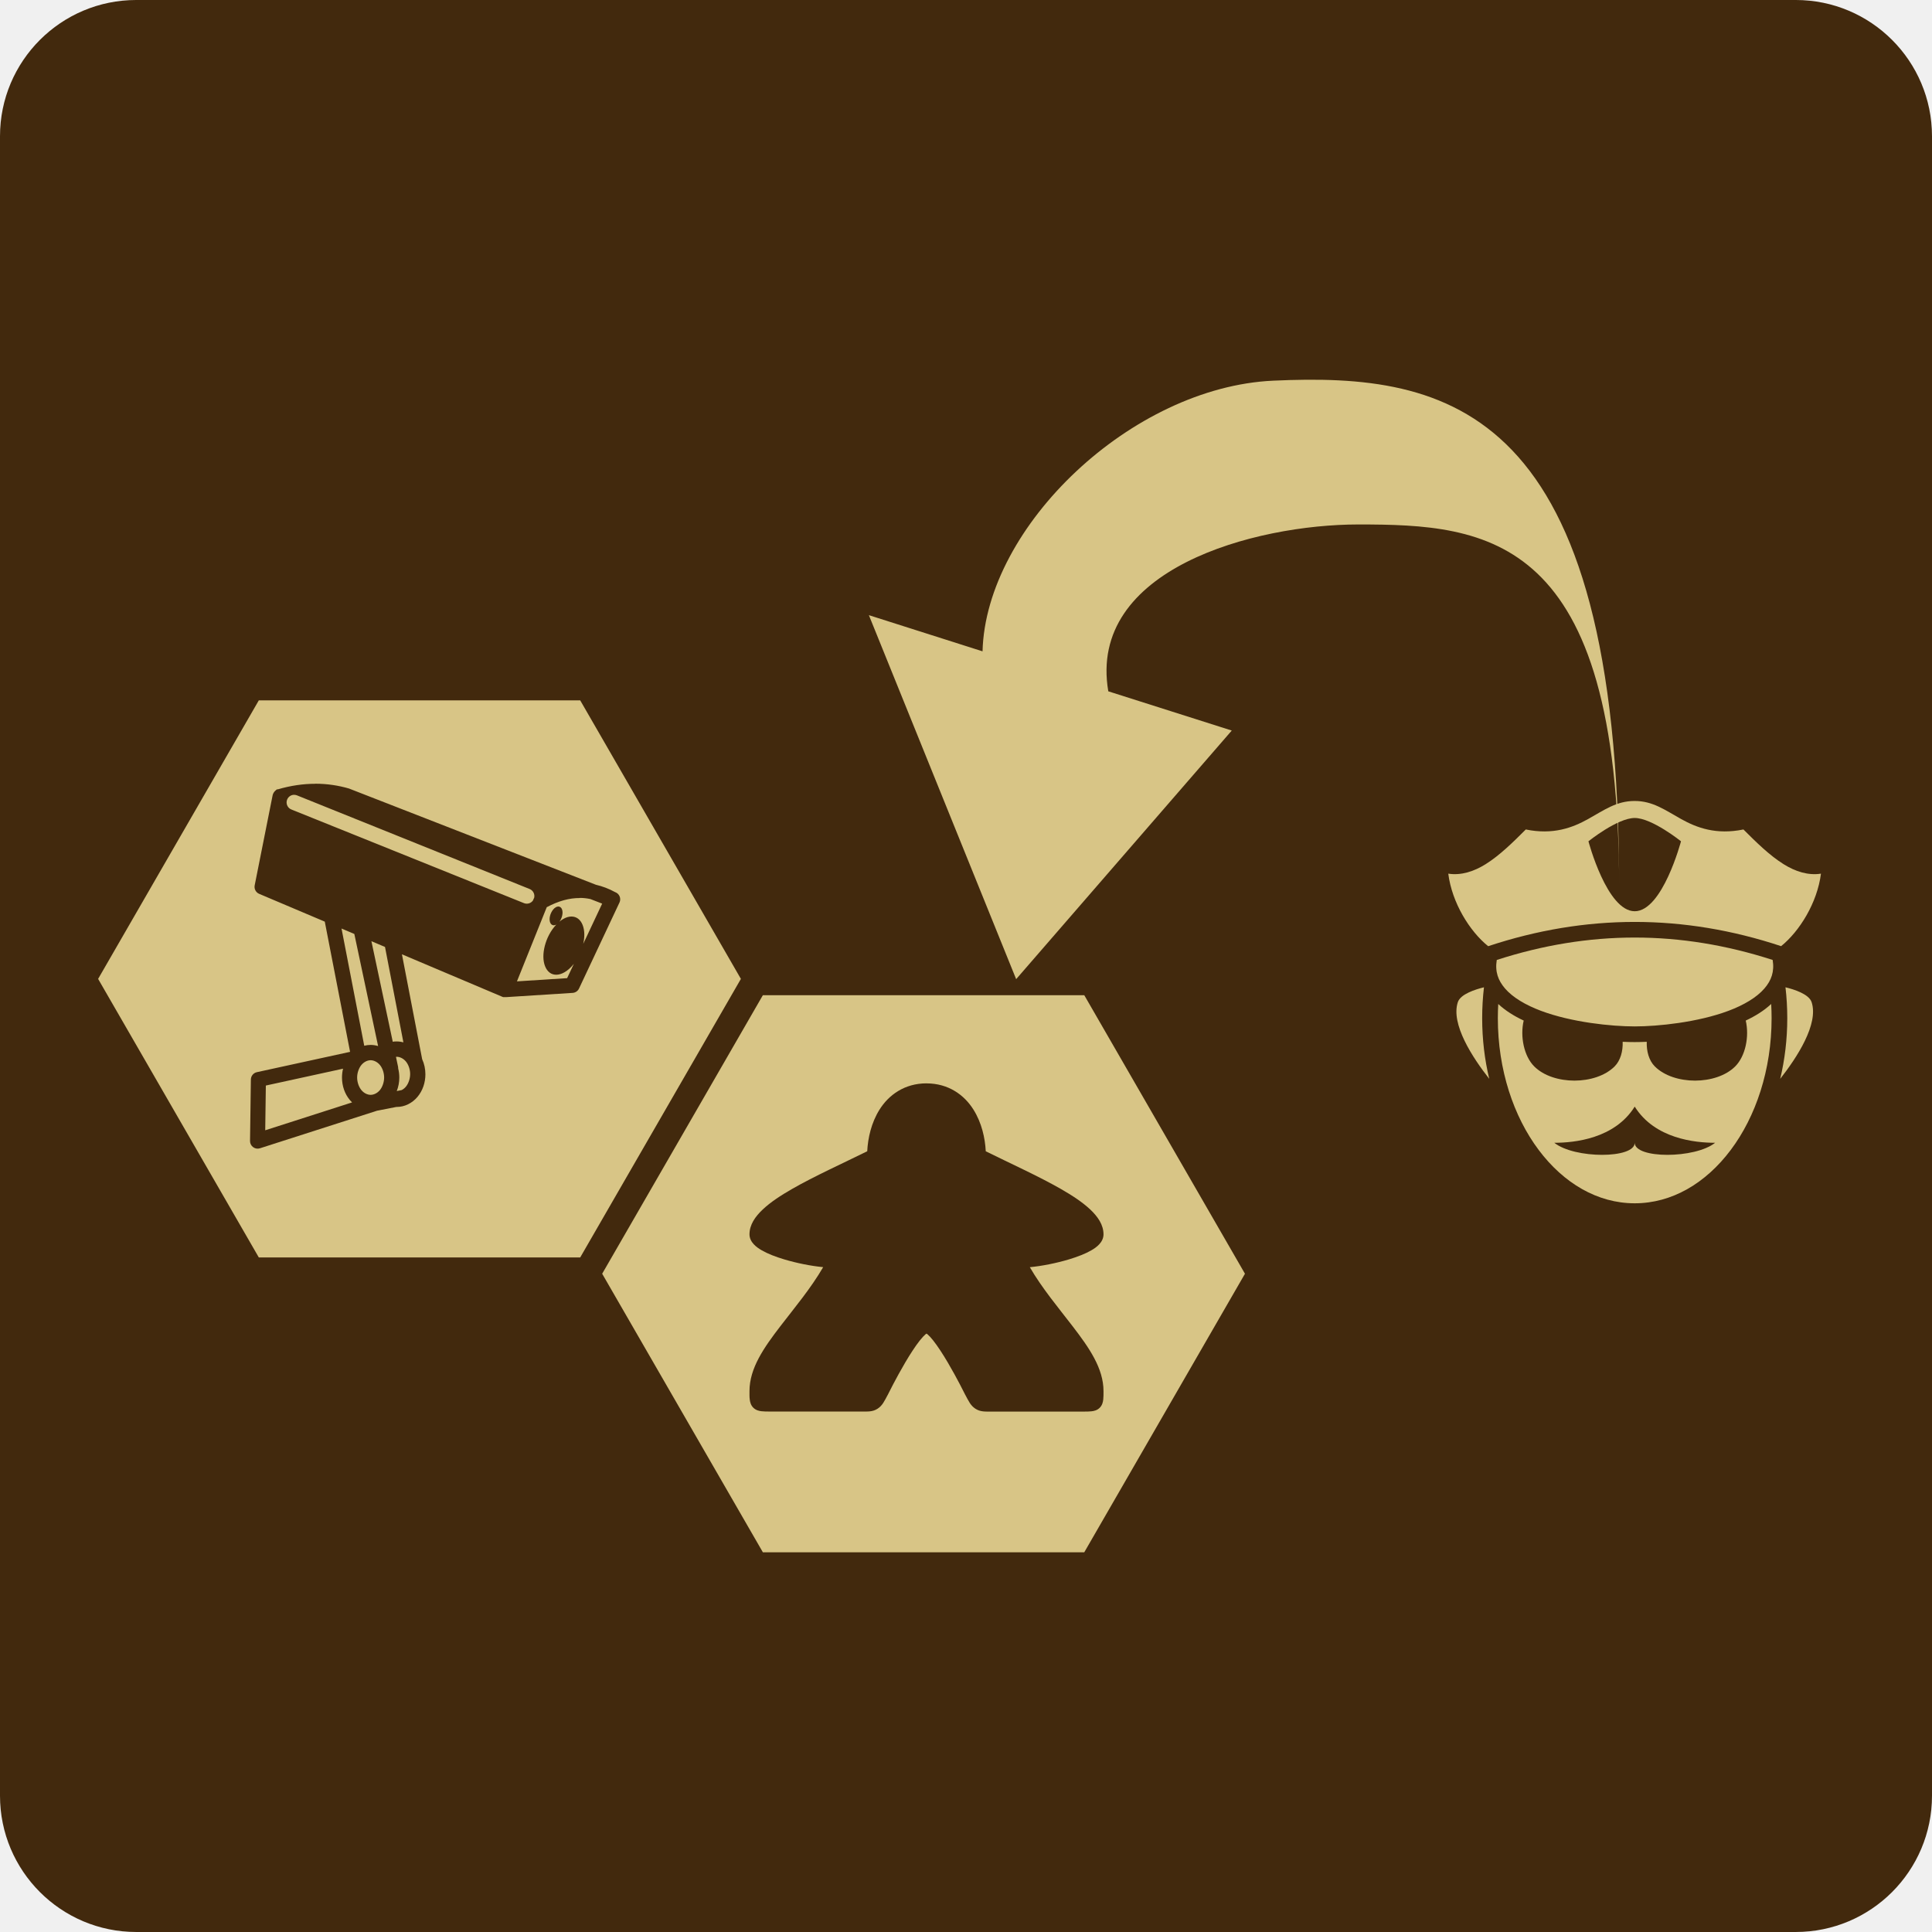
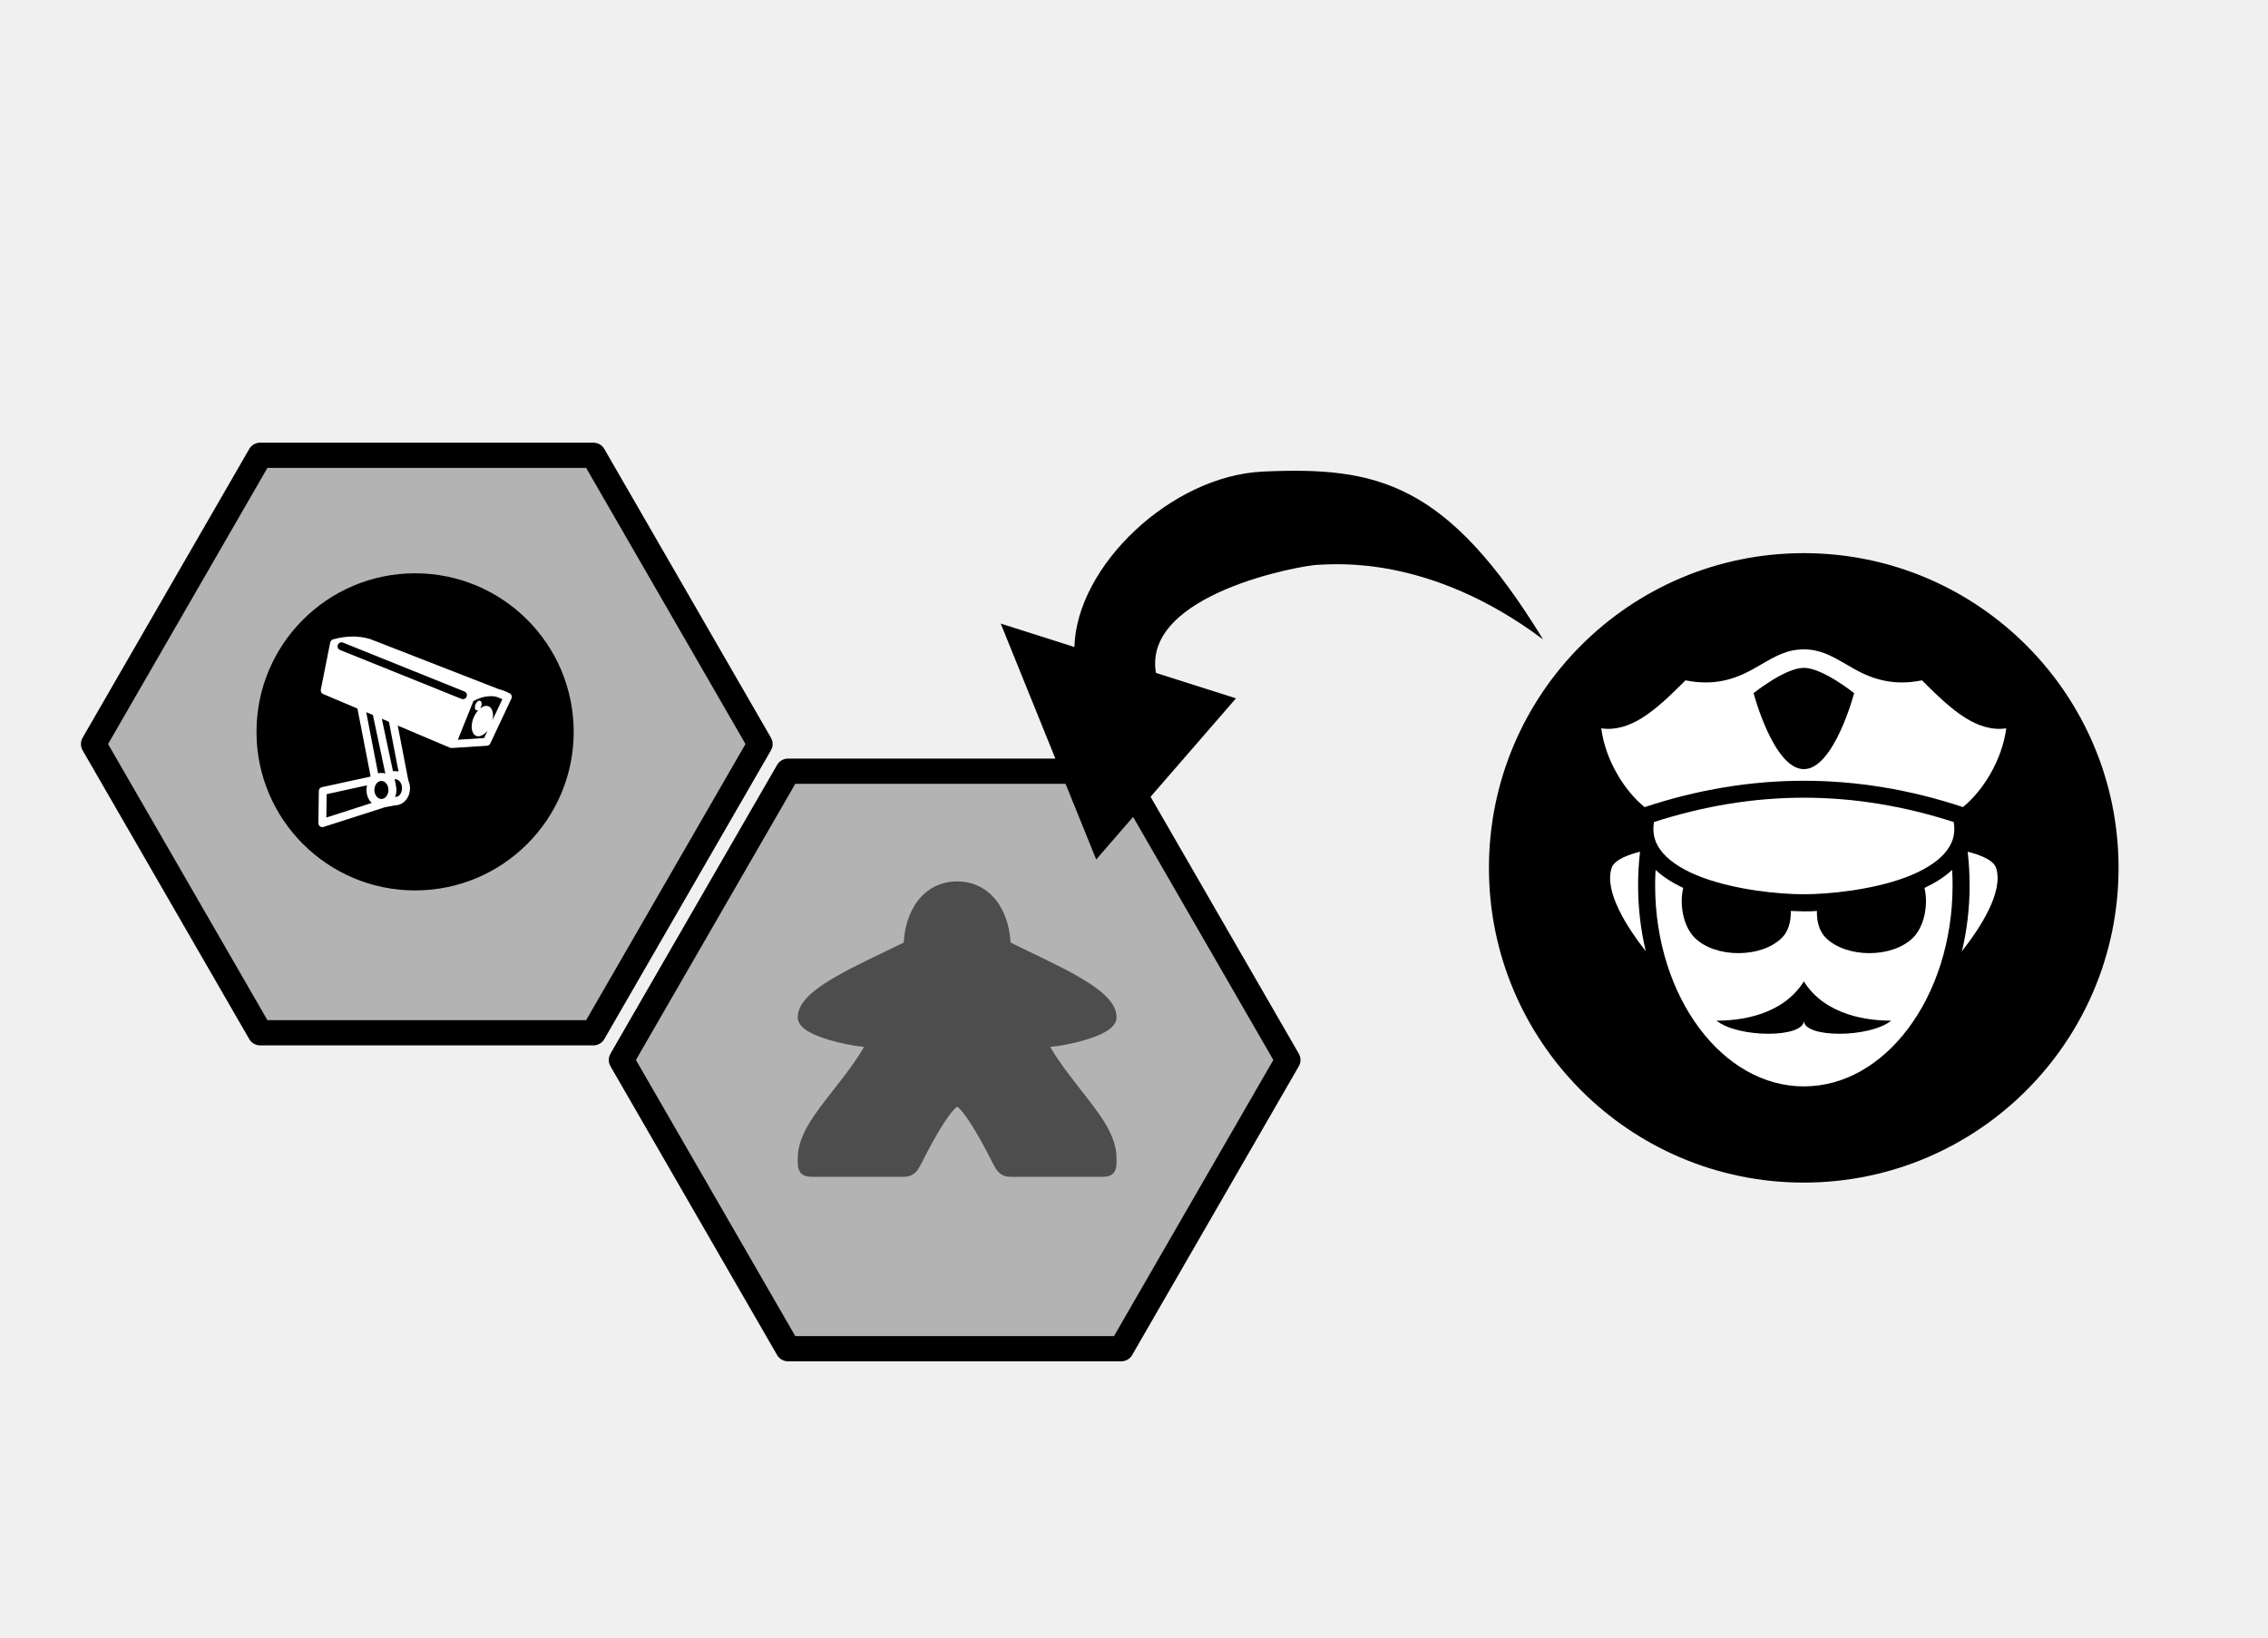
- <svg xmlns="http://www.w3.org/2000/svg" width="75" height="75" viewBox="0 0 75 75" id="svg5199" version="1.1">
+ <svg xmlns="http://www.w3.org/2000/svg" width="450" height="325" viewBox="0 0 450 325" id="svg5199" version="1.1">
  <defs id="defs5201" />
-   <g id="layer1" transform="translate(0,-977.3622)">
-     <rect ry="5.291" y="977.362" x="6.3343717e-009" height="75" width="75" id="rect5149" style="fill:#42290d;fill-opacity:1;stroke:none;stroke-width:1.742;stroke-miterlimit:4;stroke-dasharray:none;stroke-opacity:1" />
-     <g id="g4161" transform="translate(0,11.1018)">
-       <path style="font-style:normal;font-weight:normal;font-size:medium;line-height:125%;font-family:sans-serif;letter-spacing:0px;word-spacing:0px;fill:#d8c586;fill-opacity:1;stroke:none;stroke-width:0.118;stroke-linecap:butt;stroke-linejoin:round;stroke-miterlimit:4;stroke-dasharray:none;stroke-dashoffset:0;stroke-opacity:1" id="path5084" d="m 395.482,1093.124 5.581,9.667 -5.581,9.667 -11.163,0 -5.581,-9.667 5.581,-9.667 z" transform="matrix(1.117703,0,0,1.118526,-419.5077,-229.2394)" />
-       <path style="fill:#ffffff;stroke:none;stroke-opacity:1" d="m 35.967,1008.316 c -0.855,0 -1.47,0.453 -1.825,1.021 -0.318,0.508 -0.45,1.098 -0.476,1.615 -0.969,0.479 -2.043,0.963 -2.908,1.458 -0.453,0.259 -0.849,0.52 -1.146,0.8 -0.298,0.28 -0.517,0.596 -0.517,0.968 0,0.159 0.077,0.288 0.164,0.382 0.087,0.095 0.192,0.168 0.311,0.237 0.238,0.137 0.538,0.252 0.868,0.351 0.49,0.147 1.039,0.257 1.517,0.303 -0.475,0.819 -1.107,1.571 -1.661,2.292 -0.64,0.833 -1.199,1.632 -1.199,2.519 0,0.127 -0.003,0.226 0.01,0.325 0.011,0.1 0.04,0.223 0.14,0.322 0.1,0.098 0.222,0.125 0.322,0.136 0.1,0.011 0.2,0.011 0.329,0.011 l 3.532,0 c 0.256,0 0.444,0.016 0.637,-0.108 0.193,-0.124 0.264,-0.294 0.401,-0.547 l 0.003,0 0.003,-0.011 c 0,0 0.308,-0.626 0.675,-1.248 0.184,-0.311 0.383,-0.62 0.557,-0.84 0.087,-0.11 0.168,-0.197 0.226,-0.246 0.018,-0.014 0.026,-0.018 0.037,-0.025 0.011,0.011 0.02,0.011 0.037,0.025 0.058,0.049 0.14,0.136 0.226,0.246 0.173,0.219 0.373,0.529 0.557,0.84 0.367,0.622 0.675,1.248 0.675,1.248 l 0.003,0.011 0.003,0 c 0.138,0.254 0.207,0.422 0.399,0.547 0.192,0.124 0.379,0.11 0.632,0.11 l 3.548,0 c 0.127,0 0.225,0 0.324,-0.011 0.099,-0.011 0.222,-0.038 0.32,-0.137 0.099,-0.1 0.126,-0.222 0.137,-0.321 0.011,-0.098 0.01,-0.198 0.01,-0.325 0,-0.887 -0.559,-1.686 -1.199,-2.519 -0.554,-0.721 -1.186,-1.473 -1.661,-2.292 0.477,-0.047 1.027,-0.156 1.517,-0.303 0.33,-0.1 0.63,-0.214 0.868,-0.351 0.119,-0.068 0.224,-0.142 0.311,-0.237 0.087,-0.095 0.164,-0.224 0.164,-0.383 0,-0.372 -0.22,-0.688 -0.517,-0.968 -0.298,-0.28 -0.693,-0.541 -1.146,-0.8 -0.865,-0.494 -1.938,-0.978 -2.908,-1.458 -0.026,-0.517 -0.158,-1.107 -0.476,-1.615 -0.355,-0.569 -0.97,-1.021 -1.825,-1.021 z" id="path5086" />
-       <path transform="matrix(1.117703,0,0,1.118526,-419.5077,-229.2394)" style="font-style:normal;font-weight:normal;font-size:medium;line-height:125%;font-family:sans-serif;letter-spacing:0px;word-spacing:0px;fill:#d8c586;fill-opacity:1;stroke:none;stroke-width:0.118;stroke-linecap:butt;stroke-linejoin:round;stroke-miterlimit:4;stroke-dasharray:none;stroke-dashoffset:0;stroke-opacity:1" id="path5092" d="m 412.989,1103.357 5.581,9.667 -5.581,9.667 -11.163,0 -5.581,-9.667 5.581,-9.667 z" />
-       <path id="path5096" d="m 35.967,1008.316 c -0.855,0 -1.47,0.453 -1.825,1.021 -0.318,0.508 -0.45,1.098 -0.476,1.615 -0.969,0.479 -2.043,0.963 -2.908,1.458 -0.453,0.259 -0.849,0.52 -1.146,0.8 -0.298,0.28 -0.517,0.596 -0.517,0.968 0,0.159 0.077,0.288 0.164,0.382 0.087,0.095 0.192,0.168 0.311,0.237 0.238,0.137 0.538,0.252 0.868,0.351 0.49,0.147 1.039,0.257 1.517,0.303 -0.475,0.819 -1.107,1.571 -1.661,2.292 -0.64,0.833 -1.199,1.632 -1.199,2.519 0,0.127 -0.003,0.226 0.01,0.325 0.011,0.1 0.04,0.223 0.14,0.322 0.1,0.098 0.222,0.125 0.322,0.136 0.1,0.011 0.2,0.011 0.329,0.011 l 3.532,0 c 0.256,0 0.444,0.016 0.637,-0.108 0.193,-0.124 0.264,-0.294 0.401,-0.547 l 0.003,0 0.003,-0.011 c 0,0 0.308,-0.626 0.675,-1.248 0.184,-0.311 0.383,-0.62 0.557,-0.84 0.087,-0.11 0.168,-0.197 0.226,-0.246 0.018,-0.014 0.026,-0.018 0.037,-0.025 0.011,0.011 0.02,0.011 0.037,0.025 0.058,0.049 0.14,0.136 0.226,0.246 0.173,0.219 0.373,0.529 0.557,0.84 0.367,0.622 0.675,1.248 0.675,1.248 l 0.003,0.011 0.003,0 c 0.138,0.254 0.207,0.422 0.399,0.547 0.192,0.124 0.379,0.11 0.632,0.11 l 3.548,0 c 0.127,0 0.225,0 0.324,-0.011 0.099,-0.011 0.222,-0.038 0.32,-0.137 0.099,-0.1 0.126,-0.222 0.137,-0.321 0.011,-0.098 0.01,-0.198 0.01,-0.325 0,-0.887 -0.559,-1.686 -1.199,-2.519 -0.554,-0.721 -1.186,-1.473 -1.661,-2.292 0.477,-0.047 1.027,-0.156 1.517,-0.303 0.33,-0.1 0.63,-0.214 0.868,-0.351 0.119,-0.068 0.224,-0.142 0.311,-0.237 0.087,-0.095 0.164,-0.224 0.164,-0.383 0,-0.372 -0.22,-0.688 -0.517,-0.968 -0.298,-0.28 -0.693,-0.541 -1.146,-0.8 -0.865,-0.494 -1.938,-0.978 -2.908,-1.458 -0.026,-0.517 -0.158,-1.107 -0.476,-1.615 -0.355,-0.569 -0.97,-1.021 -1.825,-1.021 z" style="fill:#42290d;fill-opacity:1;stroke:none;stroke-opacity:1" />
-       <path d="m 49.425,981.038 c -5.477,0.251 -11.154,5.638 -11.283,10.507 l -4.412,-1.404 5.717,14.13 8.37,-9.651 -4.793,-1.523 c -0.811,-4.747 5.681,-6.477 9.707,-6.477 5.025,0 10.124,0.379 10.124,14.074 9.8e-5,-18.68 -6.589,-19.97 -13.43,-19.656 z" id="path5102" style="fill:#d8c586;fill-opacity:1;stroke:none;stroke-width:1;stroke-opacity:1" />
-       <g style="fill:#d8c586;fill-opacity:1" transform="matrix(0.333902,0,0,0.3340365,52.57738,664.9428)" id="g5104">
-         <path id="path5106" d="m 32.58,995.134 c 2.125,0 3.535,1.061 5.426,2.111 1.793,0.996 4.046,1.85 7.224,1.201 1.508,1.508 3.041,3.016 4.675,4.037 1.337,0.836 2.84,1.334 4.339,1.098 -0.43,3.384 -2.485,6.693 -4.633,8.426 -5.664,-1.877 -11.343,-2.816 -17.021,-2.816 -5.684,0 -11.367,0.941 -17.037,2.821 -2.15,-1.731 -4.208,-5.044 -4.639,-8.431 1.499,0.235 3.001,-0.263 4.339,-1.098 1.634,-1.021 3.166,-2.529 4.675,-4.037 3.178,0.649 5.432,-0.205 7.224,-1.201 1.892,-1.051 3.302,-2.111 5.427,-2.111 z m 0.011,1.977 c -2.005,0 -5.38,2.709 -5.38,2.709 0,0 2.147,8.129 5.38,8.129 3.233,0 5.38,-8.129 5.38,-8.129 0,0 -3.375,-2.709 -5.38,-2.709 z m 0,13.895 c 5.341,0 10.683,0.873 16.038,2.604 0.221,1.363 -0.153,2.376 -0.956,3.312 -0.896,1.045 -2.401,1.933 -4.185,2.601 -3.568,1.337 -8.194,1.811 -10.897,1.811 -2.703,0 -7.329,-0.473 -10.897,-1.811 -1.784,-0.668 -3.288,-1.556 -4.185,-2.601 -0.803,-0.937 -1.177,-1.949 -0.956,-3.312 5.355,-1.731 10.696,-2.604 16.038,-2.604 z m 17.528,5.782 c 0.994,0.241 2.725,0.787 3.036,1.72 0.85,2.55 -1.712,6.455 -3.65,8.919 0.534,-2.227 0.822,-4.595 0.822,-7.051 0,-1.22 -0.071,-2.418 -0.208,-3.588 z m -35.055,0 a 30.95,30.95 0 0 0 -0.208,3.588 c 0,2.456 0.288,4.824 0.822,7.051 -1.938,-2.464 -4.5,-6.37 -3.65,-8.919 0.311,-0.933 2.042,-1.478 3.036,-1.72 z m 33.393,1.94 c 0.031,0.544 0.048,1.093 0.048,1.648 0,6.008 -1.834,11.429 -4.746,15.31 -2.911,3.88 -6.85,6.204 -11.169,6.204 -4.318,0 -8.257,-2.324 -11.168,-6.204 -2.911,-3.88 -4.745,-9.302 -4.745,-15.309 0,-0.555 0.017,-1.104 0.048,-1.649 0.83,0.775 1.843,1.403 2.958,1.925 -0.432,1.842 0.027,4.132 1.224,5.329 2.203,2.202 7.144,2.202 9.347,0 0.682,-0.682 0.975,-1.769 0.936,-2.86 0.499,0.022 0.971,0.033 1.4,0.033 0.429,0 0.901,-0.012 1.4,-0.033 -0.039,1.091 0.254,2.178 0.937,2.86 2.203,2.202 7.144,2.202 9.347,0 1.197,-1.197 1.656,-3.487 1.224,-5.329 1.115,-0.522 2.129,-1.151 2.958,-1.926 z m -15.866,11.926 c -2.337,3.737 -7.01,4.204 -9.347,4.204 2.337,1.869 9.347,1.869 9.347,0 0,1.869 7.01,1.869 9.347,0 -2.337,0 -7.01,-0.467 -9.347,-4.204 z" style="fill:#d8c586;fill-opacity:1" />
-       </g>
-       <path d="m 12.237,996.687 c -0.46,-1.8e-4 -0.944,0.067 -1.454,0.216 a 0.295,0.296 0 0 0 -0.004,0 0.295,0.296 0 0 0 -0.015,0 0.295,0.296 0 0 0 -0.012,0 0.295,0.296 0 0 0 -0.015,0.01 0.295,0.296 0 0 0 -0.012,0.011 0.295,0.296 0 0 0 -0.014,0.011 0.295,0.296 0 0 0 -0.011,0.01 0.295,0.296 0 0 0 -0.013,0.011 0.295,0.296 0 0 0 -0.009,0.01 0.295,0.296 0 0 0 -0.012,0.011 0.295,0.296 0 0 0 -0.009,0.011 0.295,0.296 0 0 0 -0.011,0.013 0.295,0.296 0 0 0 -0.007,0.01 0.295,0.296 0 0 0 -0.011,0.015 0.295,0.296 0 0 0 -0.006,0.011 0.295,0.296 0 0 0 -0.008,0.015 0.295,0.296 0 0 0 -0.006,0.011 0.295,0.296 0 0 0 -0.007,0.015 0.295,0.296 0 0 0 -0.005,0.012 0.295,0.296 0 0 0 -0.005,0.016 0.295,0.296 0 0 0 -0.004,0.012 0.295,0.296 0 0 0 -0.005,0.021 l -0.695,3.49 a 0.295,0.296 0 0 0 0.175,0.331 l 2.546,1.078 0.982,5.055 -3.618,0.789 a 0.295,0.296 0 0 0 -0.233,0.285 l -0.033,2.384 a 0.295,0.296 0 0 0 0.384,0.286 l 4.547,-1.459 0.749,-0.146 c 0.005,0 0.011,0 0.016,0 0.309,0 0.6,-0.148 0.803,-0.389 0.203,-0.241 0.309,-0.555 0.309,-0.878 l 0,0 c 1.54e-4,-0.205 -0.043,-0.407 -0.126,-0.588 l -0.785,-4.071 3.905,1.653 a 0.295,0.296 0 0 0 0.005,0 0.295,0.296 0 0 0 0.017,0.01 0.295,0.296 0 0 0 0.011,0 0.295,0.296 0 0 0 0.017,0 0.295,0.296 0 0 0 0.013,0 0.295,0.296 0 0 0 0.015,0 0.295,0.296 0 0 0 0.015,0 0.295,0.296 0 0 0 0.013,0 0.295,0.296 0 0 0 0.017,2e-4 0.295,0.296 0 0 0 0.011,0 l 2.589,-0.165 a 0.295,0.296 0 0 0 0.247,-0.17 l 1.568,-3.334 2.53e-4,0 a 0.295,0.296 0 0 0 0,-1e-4 0.295,0.296 0 0 0 7.6e-4,0 0.295,0.296 0 0 0 -0.171,-0.409 c -0.242,-0.133 -0.491,-0.226 -0.744,-0.285 l -9.558,-3.725 a 0.295,0.296 0 0 0 -0.025,-0.01 c -0.413,-0.12 -0.85,-0.187 -1.31,-0.187 z m -0.818,0.428 a 0.295,0.296 0 0 1 0.114,0.023 l 9.026,3.633 a 0.295,0.296 0 0 1 0.179,0.336 0.295,0.296 0 0 0 -0.022,0.046 l -0.026,0.064 a 0.295,0.296 0 0 1 -0.35,0.103 l -9.026,-3.634 a 0.295,0.296 0 0 1 0.105,-0.572 z m 11.093,4.002 c 0.137,0 0.272,0.016 0.406,0.044 l 0.458,0.178 -0.735,1.562 c 0.028,-0.126 0.043,-0.252 0.042,-0.369 -0.003,-0.272 -0.091,-0.497 -0.244,-0.61 -0.152,-0.113 -0.363,-0.109 -0.57,0.011 -0.051,0.029 -0.103,0.064 -0.152,0.106 0.019,-0.025 0.037,-0.053 0.052,-0.084 0.044,-0.087 0.07,-0.186 0.069,-0.274 -7.6e-4,-0.089 -0.029,-0.164 -0.08,-0.202 -0.025,-0.019 -0.054,-0.029 -0.085,-0.028 -0.031,0 -0.065,0.01 -0.098,0.029 -0.066,0.038 -0.127,0.11 -0.171,0.196 -0.044,0.087 -0.07,0.185 -0.069,0.274 7.61e-4,0.089 0.029,0.164 0.079,0.202 0.05,0.039 0.118,0.037 0.183,0 -0.106,0.111 -0.203,0.246 -0.282,0.397 -0.143,0.272 -0.224,0.586 -0.221,0.858 0.003,0.272 0.093,0.498 0.245,0.611 0.152,0.113 0.361,0.107 0.568,-0.011 0.13,-0.072 0.257,-0.188 0.37,-0.33 l -0.261,0.555 -1.948,0.125 1.157,-2.88 c 0.454,-0.241 0.878,-0.359 1.287,-0.355 z m -9.254,1.189 0.497,0.211 0.923,4.351 c -0.093,-0.028 -0.191,-0.044 -0.29,-0.044 -0.085,0 -0.168,0.011 -0.248,0.032 l -0.882,-4.55 z m 1.16,0.491 0.528,0.224 0.714,3.704 c -0.085,-0.024 -0.173,-0.036 -0.262,-0.036 -0.051,0 -0.101,0 -0.151,0.012 l -0.829,-3.904 z m 0.98,4.487 c 0.12,0 0.256,0.062 0.356,0.18 0.1,0.118 0.169,0.308 0.168,0.492 2.53e-4,0.184 -0.069,0.374 -0.168,0.492 -0.047,0.056 -0.103,0.099 -0.161,0.129 l -0.191,0.038 c 0.065,-0.165 0.099,-0.343 0.099,-0.525 l 0,0 c 1.34e-4,-0.118 -0.014,-0.234 -0.042,-0.346 a 0.295,0.296 0 0 0 -0.006,-0.07 l -0.082,-0.388 c 0.008,0 0.018,0 0.027,0 z m -1.01,0.134 c 0.12,0 0.256,0.062 0.356,0.18 0.1,0.118 0.169,0.308 0.168,0.492 2.53e-4,0.184 -0.069,0.374 -0.168,0.492 -0.1,0.118 -0.236,0.18 -0.356,0.18 -0.12,0 -0.256,-0.062 -0.355,-0.18 -0.1,-0.118 -0.169,-0.308 -0.169,-0.492 -2.54e-4,-0.184 0.069,-0.374 0.169,-0.492 0.1,-0.118 0.235,-0.18 0.355,-0.18 z m -1.071,0.33 c -0.027,0.111 -0.041,0.226 -0.041,0.342 l 0,0 c -2.53e-4,0.323 0.106,0.637 0.309,0.878 0.026,0.031 0.053,0.06 0.082,0.088 l -3.371,1.082 0.024,-1.737 2.996,-0.654 z" id="path5110" style="fill:#42290d;fill-opacity:1;stroke-linecap:round;stroke-linejoin:round" />
+   <g id="layer1" transform="translate(0,-727.3622)">
+     <path transform="matrix(5.923528,0,0,5.927888,-2224.909,-5662.198)" d="m 395.482,1093.124 5.581,9.667 -5.581,9.667 -11.163,0 -5.581,-9.667 5.581,-9.667 z" id="path5084" style="font-style:normal;font-weight:normal;font-size:medium;line-height:125%;font-family:sans-serif;letter-spacing:0px;word-spacing:0px;fill:#b3b3b3;fill-opacity:1;stroke:#000000;stroke-width:0.844;stroke-linecap:butt;stroke-linejoin:round;stroke-miterlimit:4;stroke-dasharray:none;stroke-dashoffset:0;stroke-opacity:1" />
+     <path id="path5086" d="m 188.988,896.512 c -4.531,0 -7.79,2.399 -9.673,5.413 -1.683,2.695 -2.384,5.821 -2.52,8.56 -5.137,2.541 -10.828,5.104 -15.409,7.724 -2.403,1.375 -4.499,2.757 -6.076,4.242 -1.577,1.486 -2.741,3.159 -2.741,5.132 0,0.84 0.41,1.524 0.871,2.027 0.463,0.503 1.016,0.893 1.647,1.257 1.261,0.728 2.851,1.334 4.601,1.86 2.599,0.78 5.509,1.36 8.039,1.608 -2.517,4.34 -5.866,8.326 -8.802,12.145 -3.393,4.415 -6.355,8.648 -6.355,13.351 0,0.672 -0.016,1.196 0.053,1.723 0.059,0.53 0.211,1.184 0.74,1.706 0.529,0.519 1.178,0.661 1.706,0.719 0.528,0.058 1.06,0.058 1.742,0.058 l 18.72,0 c 1.359,0 2.354,0.085 3.378,-0.575 1.024,-0.658 1.397,-1.558 2.126,-2.902 l 0.016,0 0.016,-0.058 c 0,0 1.632,-3.32 3.579,-6.616 0.973,-1.647 2.03,-3.287 2.95,-4.45 0.461,-0.581 0.89,-1.042 1.2,-1.303 0.095,-0.074 0.138,-0.095 0.199,-0.133 0.061,0.058 0.104,0.058 0.199,0.133 0.31,0.26 0.74,0.721 1.2,1.303 0.919,1.162 1.976,2.803 2.95,4.45 1.947,3.295 3.579,6.616 3.579,6.616 l 0.016,0.058 0.016,0 c 0.729,1.344 1.099,2.238 2.116,2.898 1.017,0.66 2.01,0.581 3.349,0.581 l 18.803,0 c 0.671,0 1.195,0 1.719,-0.058 0.524,-0.058 1.175,-0.201 1.699,-0.728 0.524,-0.53 0.669,-1.175 0.727,-1.7 0.059,-0.519 0.053,-1.048 0.053,-1.721 0,-4.702 -2.962,-8.935 -6.355,-13.35 -2.936,-3.82 -6.285,-7.805 -8.802,-12.146 2.53,-0.249 5.441,-0.828 8.039,-1.608 1.749,-0.53 3.339,-1.132 4.601,-1.86 0.631,-0.36 1.185,-0.754 1.646,-1.256 0.462,-0.503 0.871,-1.187 0.871,-2.027 0,-1.973 -1.164,-3.646 -2.741,-5.132 -1.577,-1.485 -3.673,-2.868 -6.076,-4.242 -4.582,-2.62 -10.273,-5.183 -15.41,-7.724 -0.137,-2.738 -0.837,-5.865 -2.52,-8.56 -1.882,-3.014 -5.141,-5.413 -9.673,-5.413 z" style="fill:#ffffff;stroke:none;stroke-opacity:1" />
+     <path d="m 412.989,1103.357 5.581,9.667 -5.581,9.667 -11.163,0 -5.581,-9.667 5.581,-9.667 z" id="path5092" style="font-style:normal;font-weight:normal;font-size:medium;line-height:125%;font-family:sans-serif;letter-spacing:0px;word-spacing:0px;fill:#b3b3b3;fill-opacity:1;stroke:#000000;stroke-width:0.844;stroke-linecap:butt;stroke-linejoin:round;stroke-miterlimit:4;stroke-dasharray:none;stroke-dashoffset:0;stroke-opacity:1" transform="matrix(5.923528,0,0,5.927888,-2223.879,-5660.158)" />
+     <path style="fill:#4d4d4d;fill-opacity:1;stroke:none;stroke-opacity:1" d="m 189.905,902.29 c -3.935,0 -6.764,2.083 -8.399,4.7 -1.462,2.34 -2.07,5.054 -2.188,7.432 -4.46,2.207 -9.401,4.432 -13.38,6.707 -2.087,1.194 -3.906,2.394 -5.276,3.684 -1.369,1.29 -2.38,2.743 -2.38,4.456 0,0.729 0.356,1.323 0.756,1.76 0.402,0.437 0.882,0.775 1.43,1.091 1.095,0.632 2.476,1.159 3.995,1.615 2.256,0.677 4.783,1.181 6.98,1.396 -2.185,3.769 -5.094,7.23 -7.643,10.546 -2.946,3.833 -5.518,7.509 -5.518,11.592 0,0.583 -0.014,1.039 0.046,1.496 0.052,0.46 0.183,1.028 0.643,1.481 0.46,0.451 1.023,0.574 1.481,0.624 0.458,0.05 0.92,0.05 1.513,0.05 l 16.254,0 c 1.18,0 2.044,0.074 2.933,-0.499 0.889,-0.572 1.213,-1.352 1.846,-2.519 l 0.014,0 0.014,-0.051 c 0,0 1.417,-2.883 3.107,-5.744 0.845,-1.43 1.763,-2.854 2.561,-3.864 0.4,-0.505 0.773,-0.905 1.042,-1.131 0.082,-0.064 0.12,-0.083 0.173,-0.115 0.053,0.051 0.09,0.051 0.173,0.115 0.269,0.225 0.643,0.626 1.042,1.131 0.798,1.009 1.716,2.434 2.561,3.864 1.69,2.861 3.107,5.744 3.107,5.744 l 0.014,0.051 0.014,0 c 0.633,1.167 0.954,1.943 1.838,2.516 0.883,0.573 1.745,0.505 2.908,0.505 l 16.326,0 c 0.583,0 1.038,0 1.493,-0.05 0.455,-0.05 1.02,-0.175 1.475,-0.632 0.455,-0.46 0.581,-1.02 0.631,-1.476 0.052,-0.451 0.046,-0.91 0.046,-1.494 0,-4.083 -2.572,-7.758 -5.518,-11.592 -2.549,-3.316 -5.457,-6.777 -7.643,-10.546 2.197,-0.216 4.724,-0.719 6.98,-1.396 1.519,-0.46 2.9,-0.983 3.995,-1.615 0.548,-0.313 1.029,-0.655 1.43,-1.091 0.401,-0.437 0.757,-1.031 0.757,-1.76 0,-1.713 -1.01,-3.165 -2.38,-4.456 -1.37,-1.289 -3.189,-2.49 -5.276,-3.684 -3.978,-2.275 -8.919,-4.5 -13.38,-6.707 -0.119,-2.378 -0.727,-5.092 -2.188,-7.432 -1.634,-2.617 -4.464,-4.7 -8.399,-4.7 z" id="path5096" />
+     <path style="fill:#000000;fill-opacity:1;stroke:none;stroke-width:1;stroke-opacity:1" id="path5102" d="m 250.56,820.956 c -18.147,0.833 -36.956,18.679 -37.385,34.812 l -14.619,-4.651 18.942,46.816 27.733,-31.977 -15.879,-5.047 c -2.687,-15.727 28.933,-21.369 32.161,-21.459 3.437,-0.096 22.178,-2.026 44.654,14.812 -19.066,-31.207 -32.942,-34.346 -55.609,-33.306 z" />
+     <g id="g4163" transform="matrix(1.388025,0,0,1.388025,-198.3151,-388.5917)">
+       <circle r="45" cy="928.076" cx="400.714" id="path4151" style="fill:#000000;stroke:none;stroke-width:3;stroke-miterlimit:4;stroke-dasharray:none;stroke-opacity:1" />
+       <path style="fill:#ffffff;fill-opacity:1" d="m 400.714,896.832 c 2.839,0 4.723,1.417 7.25,2.822 2.395,1.331 5.406,2.473 9.652,1.606 2.015,2.015 4.062,4.03 6.245,5.395 1.786,1.117 3.794,1.783 5.797,1.468 -0.575,4.522 -3.32,8.945 -6.189,11.261 -7.567,-2.509 -15.154,-3.763 -22.74,-3.763 -7.593,0 -15.187,1.257 -22.761,3.771 -2.873,-2.313 -5.622,-6.741 -6.197,-11.268 2.002,0.314 4.01,-0.352 5.797,-1.468 2.183,-1.365 4.23,-3.38 6.245,-5.395 4.246,0.867 7.257,-0.273 9.652,-1.605 2.527,-1.405 4.411,-2.822 7.25,-2.822 z m 0.015,2.643 c -2.679,0 -7.188,3.621 -7.188,3.621 0,0 2.869,10.864 7.188,10.864 4.319,0 7.188,-10.864 7.188,-10.864 0,0 -4.509,-3.621 -7.188,-3.621 z m 0,18.569 c 7.136,0 14.273,1.167 21.427,3.481 0.295,1.822 -0.204,3.175 -1.277,4.427 -1.198,1.397 -3.208,2.583 -5.591,3.477 -4.766,1.787 -10.947,2.42 -14.559,2.42 -3.611,0 -9.792,-0.633 -14.558,-2.42 -2.383,-0.893 -4.393,-2.079 -5.591,-3.477 -1.073,-1.252 -1.572,-2.605 -1.277,-4.427 7.154,-2.313 14.29,-3.481 21.427,-3.481 z m 23.417,7.728 c 1.328,0.323 3.641,1.051 4.056,2.298 1.136,3.407 -2.287,8.628 -4.876,11.921 0.713,-2.976 1.098,-6.141 1.098,-9.423 0,-1.63 -0.095,-3.232 -0.278,-4.796 z m -46.833,0 a 41.349,41.364 0 0 0 -0.278,4.795 c 0,3.282 0.384,6.447 1.098,9.423 -2.589,-3.293 -6.012,-8.513 -4.876,-11.921 0.415,-1.247 2.729,-1.976 4.056,-2.298 z m 44.614,2.593 c 0.041,0.727 0.064,1.461 0.064,2.203 0,8.029 -2.451,15.276 -6.34,20.461 -3.889,5.186 -9.152,8.291 -14.921,8.291 -5.769,0 -11.032,-3.105 -14.921,-8.291 -3.889,-5.185 -6.34,-12.432 -6.34,-20.461 0,-0.742 0.024,-1.476 0.064,-2.203 1.109,1.035 2.462,1.876 3.952,2.574 -0.577,2.461 0.036,5.523 1.635,7.122 2.943,2.943 9.544,2.943 12.488,0 0.912,-0.912 1.303,-2.365 1.251,-3.823 0.667,0 1.298,0.058 1.87,0.058 0.573,0 1.204,0 1.871,-0.058 -0.052,1.458 0.339,2.911 1.251,3.823 2.944,2.943 9.544,2.943 12.488,0 1.599,-1.599 2.213,-4.66 1.635,-7.121 1.49,-0.698 2.844,-1.538 3.952,-2.574 z m -21.197,15.939 c -3.122,4.995 -9.366,5.619 -12.487,5.619 3.122,2.497 12.487,2.497 12.487,0 0,2.497 9.366,2.497 12.488,0 -3.122,0 -9.366,-0.625 -12.488,-5.619 z" id="path15149" />
+     </g>
+     <g id="g4169" transform="matrix(2.669942,0,0,2.669942,-205.6111,-1633.194)">
+       <circle style="fill:#000000;stroke:none;stroke-width:3;stroke-miterlimit:4;stroke-dasharray:none;stroke-opacity:1" id="circle4163" cx="107.857" cy="938.523" r="11.786" />
+       <path d="m 103.203,931.439 c -0.46,-1.8e-4 -0.944,0.067 -1.454,0.216 a 0.295,0.296 0 0 0 -0.004,0 0.295,0.296 0 0 0 -0.015,0 0.295,0.296 0 0 0 -0.012,0 0.295,0.296 0 0 0 -0.015,0.01 0.295,0.296 0 0 0 -0.012,0.011 0.295,0.296 0 0 0 -0.014,0.011 0.295,0.296 0 0 0 -0.011,0.01 0.295,0.296 0 0 0 -0.013,0.011 0.295,0.296 0 0 0 -0.009,0.01 0.295,0.296 0 0 0 -0.012,0.011 0.295,0.296 0 0 0 -0.009,0.011 0.295,0.296 0 0 0 -0.011,0.013 0.295,0.296 0 0 0 -0.007,0.01 0.295,0.296 0 0 0 -0.011,0.015 0.295,0.296 0 0 0 -0.006,0.011 0.295,0.296 0 0 0 -0.008,0.015 0.295,0.296 0 0 0 -0.006,0.011 0.295,0.296 0 0 0 -0.007,0.015 0.295,0.296 0 0 0 -0.006,0.012 0.295,0.296 0 0 0 -0.005,0.016 0.295,0.296 0 0 0 -0.004,0.012 0.295,0.296 0 0 0 -0.006,0.021 l -0.695,3.49 a 0.295,0.296 0 0 0 0.175,0.331 l 2.546,1.078 0.982,5.055 -3.618,0.789 a 0.295,0.296 0 0 0 -0.233,0.285 l -0.033,2.384 a 0.295,0.296 0 0 0 0.384,0.286 l 4.547,-1.459 0.749,-0.146 c 0.005,0 0.011,0 0.017,0 0.309,0 0.6,-0.148 0.803,-0.389 0.203,-0.241 0.309,-0.555 0.309,-0.878 l 0,0 c 1.5e-4,-0.205 -0.043,-0.407 -0.126,-0.588 l -0.785,-4.071 3.905,1.653 a 0.295,0.296 0 0 0 0.006,0 0.295,0.296 0 0 0 0.017,0.01 0.295,0.296 0 0 0 0.011,0 0.295,0.296 0 0 0 0.017,0 0.295,0.296 0 0 0 0.013,0 0.295,0.296 0 0 0 0.015,0 0.295,0.296 0 0 0 0.015,0 0.295,0.296 0 0 0 0.013,0 0.295,0.296 0 0 0 0.017,2e-4 0.295,0.296 0 0 0 0.011,0 l 2.589,-0.165 a 0.295,0.296 0 0 0 0.247,-0.17 l 1.568,-3.334 2.6e-4,0 a 0.295,0.296 0 0 0 0,-10e-5 0.295,0.296 0 0 0 7.6e-4,0 0.295,0.296 0 0 0 -0.171,-0.409 c -0.242,-0.133 -0.491,-0.226 -0.744,-0.285 l -9.558,-3.725 a 0.295,0.296 0 0 0 -0.025,-0.01 c -0.413,-0.12 -0.85,-0.187 -1.31,-0.187 z m -0.818,0.428 a 0.295,0.296 0 0 1 0.114,0.023 l 9.026,3.633 a 0.295,0.296 0 0 1 0.179,0.336 0.295,0.296 0 0 0 -0.022,0.046 l -0.026,0.064 a 0.295,0.296 0 0 1 -0.35,0.103 l -9.026,-3.634 a 0.295,0.296 0 0 1 0.105,-0.572 z m 11.093,4.002 c 0.137,0 0.272,0.016 0.406,0.044 l 0.458,0.178 -0.735,1.562 c 0.028,-0.126 0.043,-0.252 0.042,-0.369 -0.003,-0.272 -0.091,-0.497 -0.244,-0.61 -0.152,-0.113 -0.363,-0.109 -0.57,0.011 -0.051,0.029 -0.103,0.064 -0.152,0.106 0.019,-0.025 0.037,-0.053 0.052,-0.084 0.044,-0.087 0.07,-0.186 0.069,-0.274 -7.6e-4,-0.089 -0.029,-0.164 -0.08,-0.202 -0.025,-0.019 -0.054,-0.029 -0.085,-0.028 -0.031,0 -0.065,0.01 -0.098,0.029 -0.066,0.038 -0.127,0.11 -0.171,0.196 -0.044,0.087 -0.07,0.185 -0.069,0.274 7.6e-4,0.089 0.029,0.164 0.08,0.202 0.05,0.039 0.118,0.037 0.183,0 -0.106,0.111 -0.203,0.246 -0.282,0.397 -0.143,0.272 -0.224,0.586 -0.221,0.858 0.003,0.272 0.093,0.498 0.245,0.611 0.152,0.113 0.361,0.107 0.568,-0.011 0.13,-0.072 0.257,-0.188 0.37,-0.33 l -0.261,0.555 -1.948,0.125 1.157,-2.88 c 0.454,-0.241 0.878,-0.359 1.287,-0.355 z m -9.254,1.189 0.497,0.211 0.923,4.351 c -0.093,-0.028 -0.191,-0.044 -0.29,-0.044 -0.085,0 -0.168,0.011 -0.248,0.032 l -0.882,-4.55 z m 1.16,0.491 0.528,0.224 0.714,3.704 c -0.085,-0.024 -0.173,-0.036 -0.262,-0.036 -0.051,0 -0.101,0 -0.151,0.012 l -0.829,-3.904 z m 0.98,4.487 c 0.12,0 0.256,0.062 0.356,0.18 0.1,0.118 0.169,0.308 0.168,0.492 2.5e-4,0.184 -0.069,0.374 -0.168,0.492 -0.047,0.056 -0.103,0.099 -0.161,0.129 l -0.191,0.038 c 0.065,-0.165 0.099,-0.343 0.099,-0.525 l 0,0 c 1.4e-4,-0.118 -0.014,-0.234 -0.042,-0.346 a 0.295,0.296 0 0 0 -0.006,-0.07 l -0.083,-0.388 c 0.008,0 0.018,0 0.027,0 z m -1.01,0.134 c 0.12,0 0.256,0.062 0.356,0.18 0.1,0.118 0.169,0.308 0.168,0.492 2.6e-4,0.184 -0.069,0.374 -0.168,0.492 -0.1,0.118 -0.236,0.18 -0.356,0.18 -0.12,0 -0.256,-0.062 -0.355,-0.18 -0.1,-0.118 -0.169,-0.308 -0.169,-0.492 -2.5e-4,-0.184 0.07,-0.374 0.169,-0.492 0.1,-0.118 0.235,-0.18 0.355,-0.18 z m -1.071,0.33 c -0.027,0.111 -0.041,0.226 -0.041,0.342 l 0,0 c -2.5e-4,0.323 0.106,0.637 0.309,0.878 0.026,0.031 0.053,0.06 0.082,0.088 l -3.371,1.082 0.024,-1.737 2.996,-0.654 z" id="path5110" style="fill:#ffffff;fill-opacity:1;stroke-linecap:round;stroke-linejoin:round" />
    </g>
  </g>
</svg>
